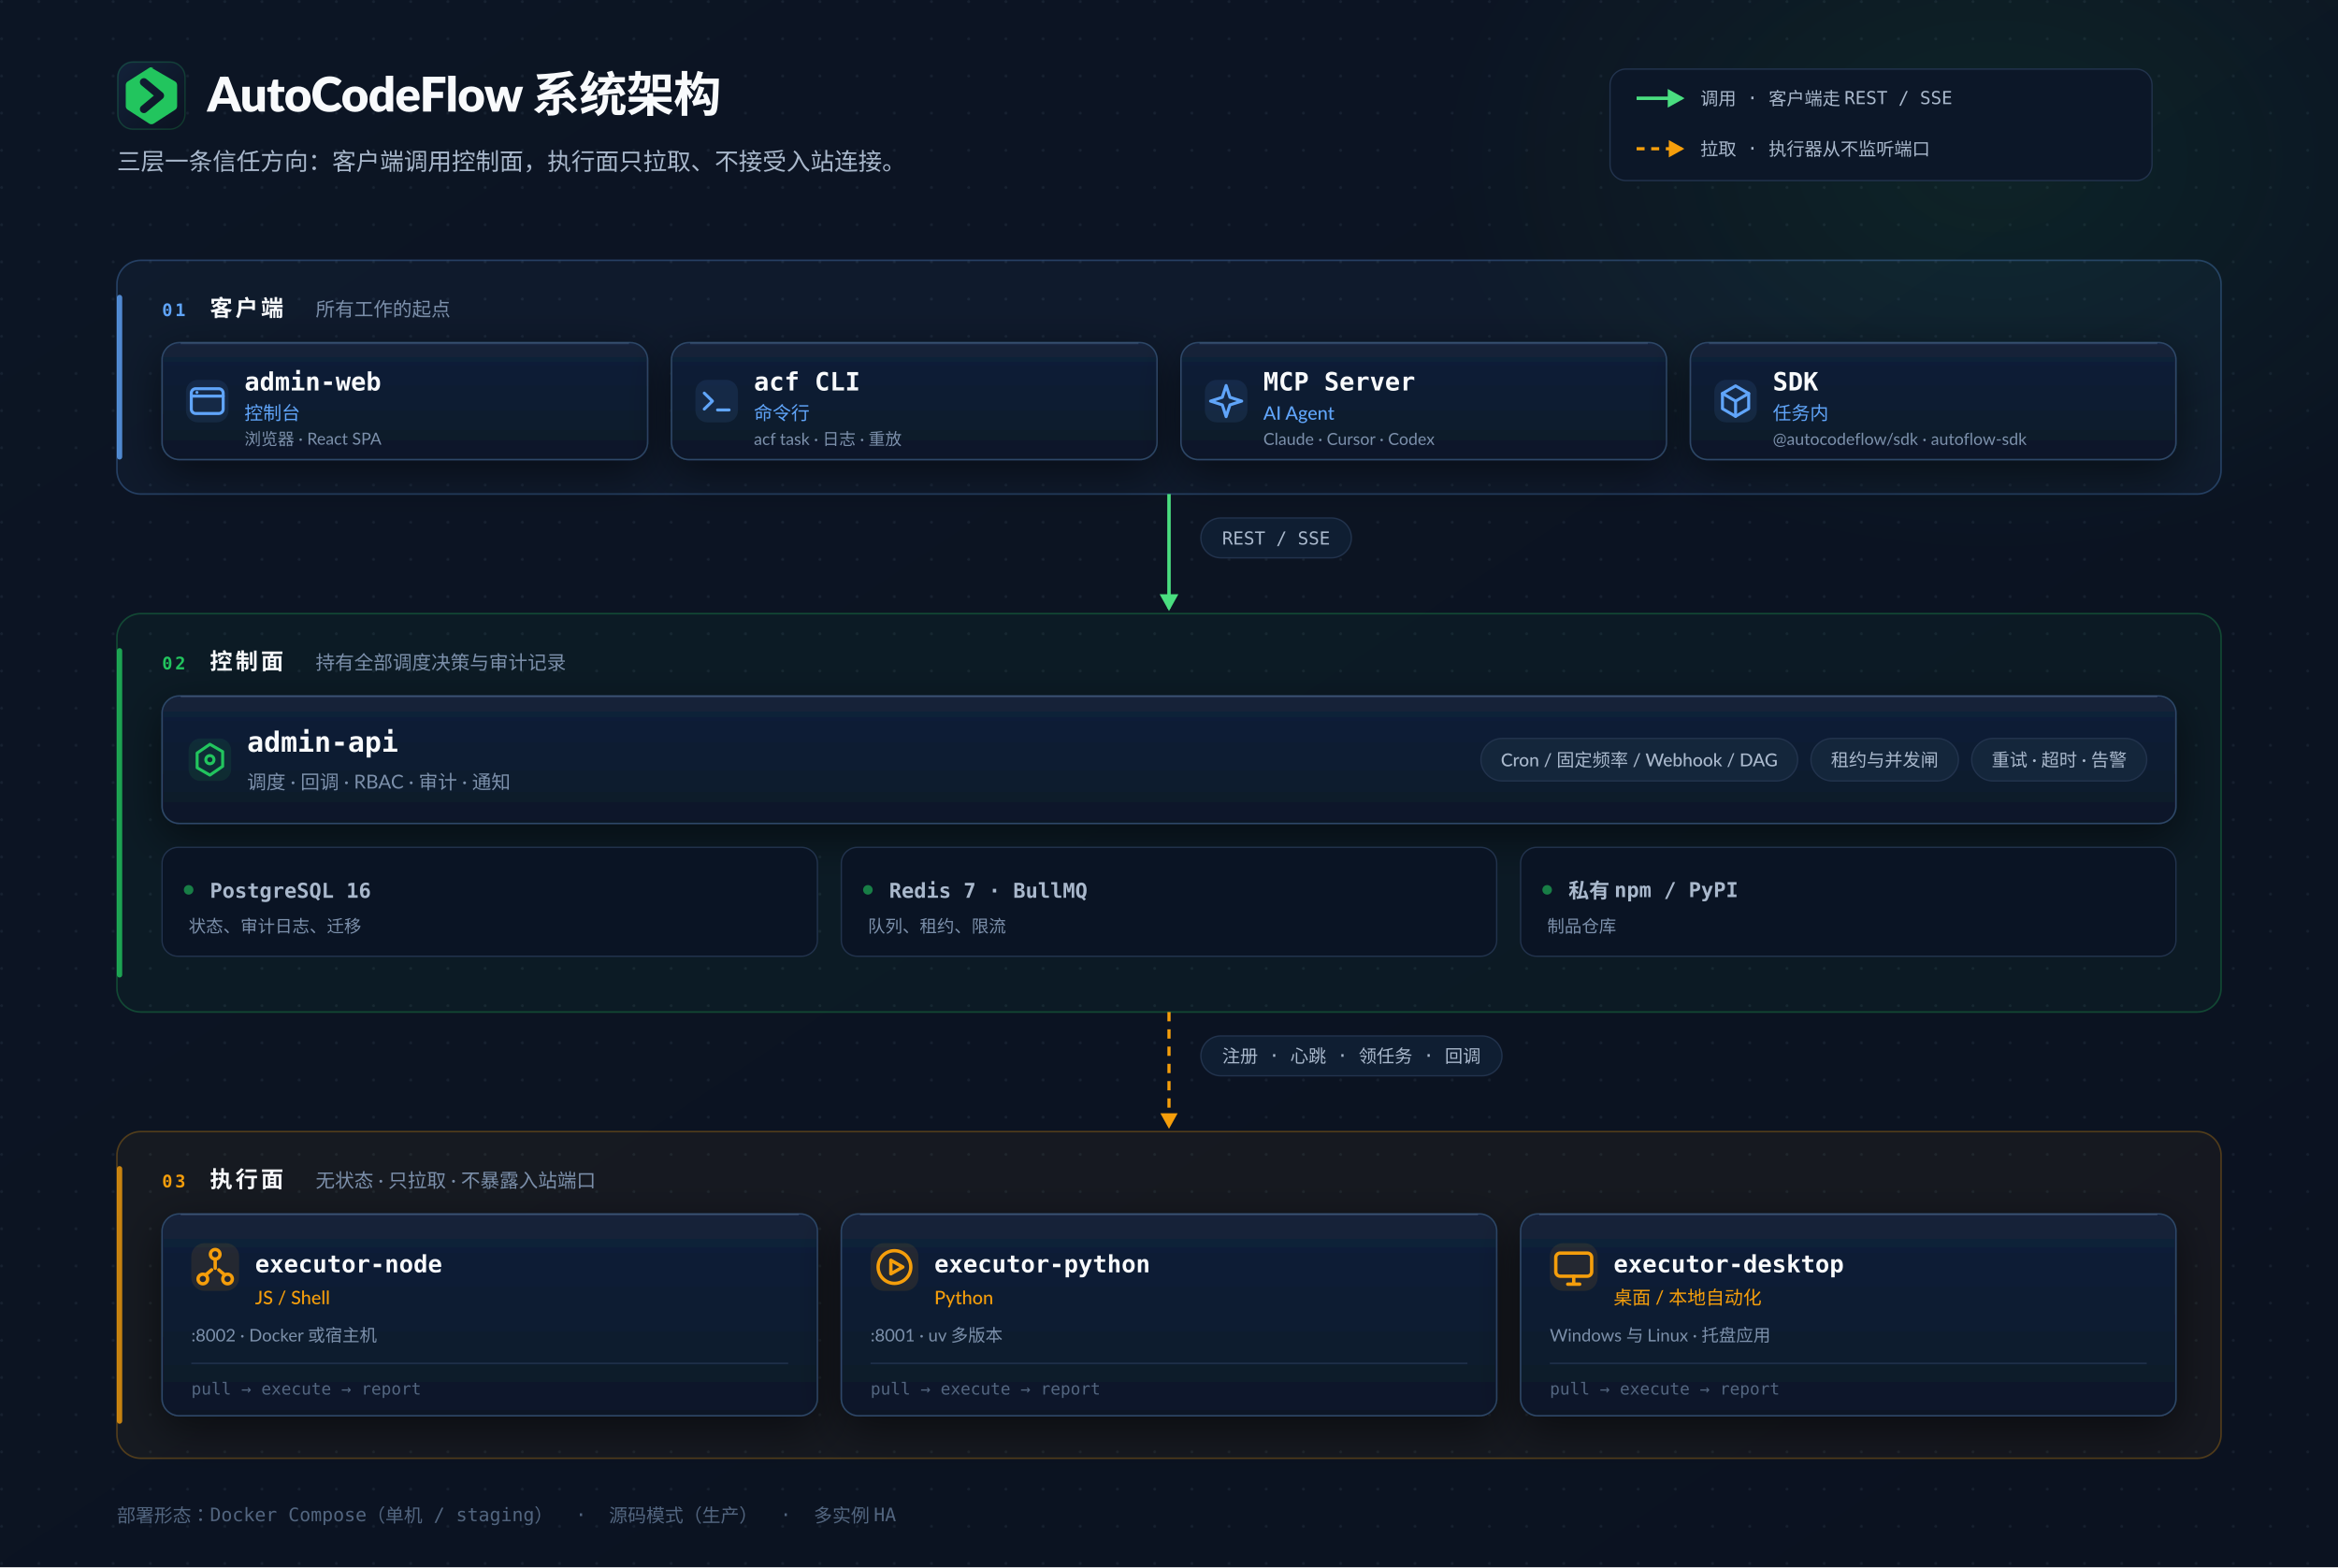
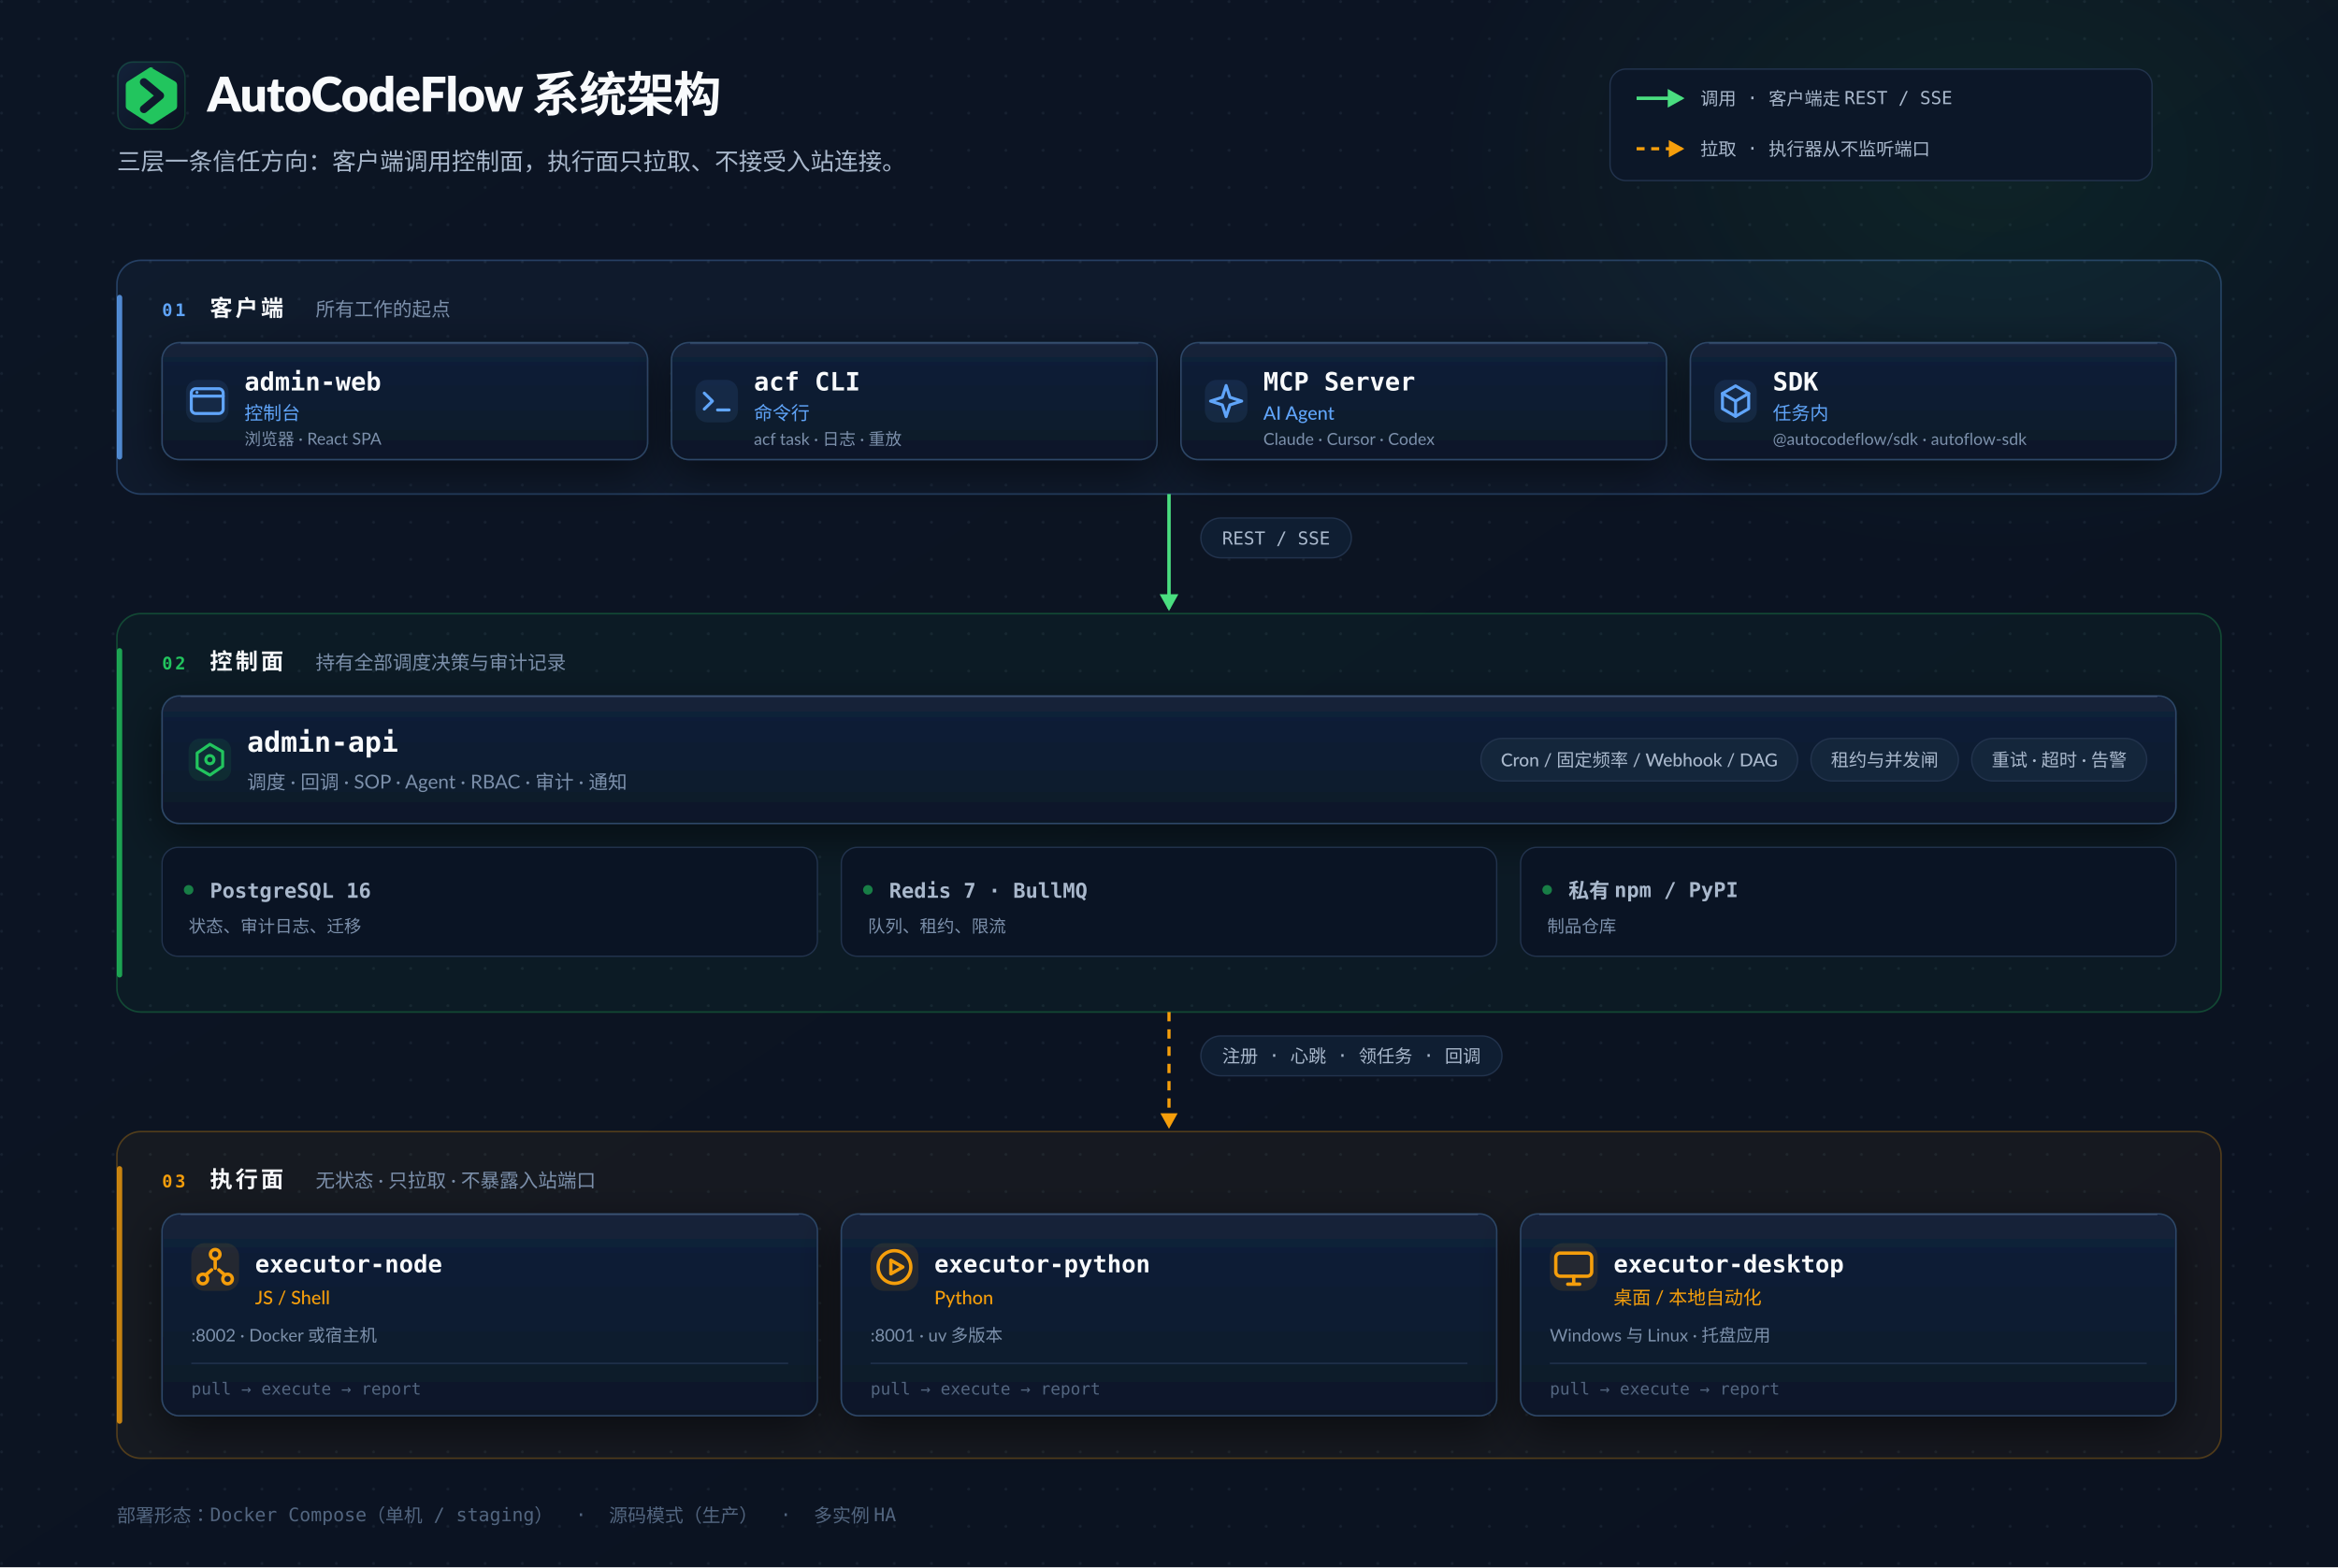
<svg xmlns="http://www.w3.org/2000/svg" viewBox="0 0 1760 1180" width="1760" height="1180" role="img">
  <defs>
    <linearGradient id="abg" x1="0" y1="0" x2="1" y2="1">
      <stop offset="0" stop-color="#0C1524" />
      <stop offset="1" stop-color="#0B1220" />
    </linearGradient>
    <radialGradient id="aglow" cx="0.5" cy="0.5" r="0.5">
      <stop offset="0" stop-color="#22C55E" stop-opacity="0.09" />
      <stop offset="1" stop-color="#22C55E" stop-opacity="0" />
    </radialGradient>
    <pattern id="adots" width="28" height="28" patternUnits="userSpaceOnUse">
      <circle cx="1.2" cy="1.2" r="1.1" fill="#8FA6C4" fill-opacity="0.09" />
    </pattern>
    <linearGradient id="card2" x1="0" y1="0" x2="0" y2="1">
      <stop offset="0" stop-color="#12213A" />
      <stop offset="1" stop-color="#0E1828" />
    </linearGradient>
    <marker id="arrow" viewBox="0 0 12 12" refX="8.5" refY="6" markerWidth="6.5" markerHeight="6.5" orient="auto">
      <path d="M1 1 L10 6 L1 11 Z" fill="#4ADE80" />
    </marker>
    <marker id="arrow-amber" viewBox="0 0 12 12" refX="8.5" refY="6" markerWidth="6.5" markerHeight="6.5" orient="auto">
      <path d="M1 1 L10 6 L1 11 Z" fill="#F59E0B" />
    </marker>
    <filter id="acard" x="-25%" y="-45%" width="150%" height="210%">
      <feDropShadow dx="0" dy="10" stdDeviation="16" flood-color="#000" flood-opacity="0.5" />
    </filter>
  </defs>
  <rect x="0" y="0" width="1760" height="1180" fill="url(#abg)" />
  <rect x="0" y="0" width="1760" height="1180" fill="url(#adots)" />
  <ellipse cx="1500" cy="120" rx="420" ry="300" fill="url(#aglow)" />
  <g transform="translate(88,46)">
    <defs>
      <linearGradient id="mark-bg" x1="0" y1="0" x2="1" y2="1">
        <stop offset="0" stop-color="#13223A" />
        <stop offset="1" stop-color="#0B1220" />
      </linearGradient>
      <mask id="mark-cut">
        <rect width="52" height="52" fill="#fff" />
        <path d="M20.312 15.844 L32.5 26 L20.312 36.156" fill="none" stroke="#000" stroke-width="6.013" stroke-linecap="round" stroke-linejoin="round" />
      </mask>
    </defs>
    <rect width="52" height="52" rx="12.168" fill="url(#mark-bg)" />
    <rect x="0.75" y="0.75" width="50.5" height="50.5" rx="11.418" fill="none" stroke="#22C55E" stroke-opacity="0.22" stroke-width="1" />
    <path d="M26 5.037 L43.712 15.275 a3.25 3.25 0 0 1 1.625 2.844 V33.881 a3.25 3.25 0 0 1 -1.625 2.844 L27.625 47.125 a3.25 3.25 0 0 1 -3.25 0 L8.287 36.725 a3.25 3.25 0 0 1 -1.625 -2.844 V18.119 a3.25 3.25 0 0 1 1.625 -2.844 L24.375 5.037 a3.25 3.25 0 0 1 3.25 0 Z" fill="#22C55E" mask="url(#mark-cut)" />
  </g>
  <text x="156" y="84" font-family="'Lato','Noto Sans CJK SC','DejaVu Sans',sans-serif" font-size="36" font-weight="900" fill="#F8FAFC" letter-spacing="-0.5" xml:space="preserve">AutoCodeFlow 系统架构</text>
  <text x="88" y="128" font-family="'Lato','Noto Sans CJK SC','DejaVu Sans',sans-serif" font-size="18" font-weight="400" fill="#A9B8CC" xml:space="preserve">三层一条信任方向：客户端调用控制面，执行面只拉取、不接受入站连接。</text>
  <rect x="1212" y="52" width="408" height="84" rx="12" fill="#0C1728" stroke="#22334D" stroke-width="1" />
  <path d="M1232 74 h34" stroke="#4ADE80" stroke-width="2.6" fill="none" marker-end="url(#arrow)" />
  <text x="1280" y="79" font-family="'DejaVu Sans Mono','Noto Sans Mono','Liberation Mono',monospace" font-size="13.5" font-weight="400" fill="#A9B8CC" xml:space="preserve">调用 · 客户端走 REST / SSE</text>
  <path d="M1232 112 h34" stroke="#F59E0B" stroke-width="2.4" stroke-dasharray="6 5" fill="none" marker-end="url(#arrow-amber)" />
  <text x="1280" y="117" font-family="'DejaVu Sans Mono','Noto Sans Mono','Liberation Mono',monospace" font-size="13.5" font-weight="400" fill="#A9B8CC" xml:space="preserve">拉取 · 执行器从不监听端口</text>
  <rect x="88" y="196" width="1584" height="176" rx="18" fill="#60A5FA" opacity="0.045" />
  <rect x="88" y="196" width="1584" height="176" rx="18" fill="none" stroke="#60A5FA" stroke-width="1.2" opacity="0.28" />
  <rect x="88" y="222" width="4" height="124" rx="2" fill="#60A5FA" opacity="0.8" />
  <text x="122" y="238" font-family="'DejaVu Sans Mono','Noto Sans Mono','Liberation Mono',monospace" font-size="13" font-weight="700" fill="#60A5FA" letter-spacing="2" xml:space="preserve">01</text>
  <text x="158" y="238" font-family="'Lato','Noto Sans CJK SC','DejaVu Sans',sans-serif" font-size="17" font-weight="700" fill="#F8FAFC" letter-spacing="2.2" xml:space="preserve">客户端</text>
  <text x="237.609" y="238" font-family="'Lato','Noto Sans CJK SC','DejaVu Sans',sans-serif" font-size="14.5" font-weight="400" fill="#7C90AB" xml:space="preserve">所有工作的起点</text>
  <rect x="88" y="462" width="1584" height="300" rx="18" fill="#22C55E" opacity="0.045" />
  <rect x="88" y="462" width="1584" height="300" rx="18" fill="none" stroke="#22C55E" stroke-width="1.2" opacity="0.28" />
  <rect x="88" y="488" width="4" height="248" rx="2" fill="#22C55E" opacity="0.8" />
  <text x="122" y="504" font-family="'DejaVu Sans Mono','Noto Sans Mono','Liberation Mono',monospace" font-size="13" font-weight="700" fill="#22C55E" letter-spacing="2" xml:space="preserve">02</text>
  <text x="158" y="504" font-family="'Lato','Noto Sans CJK SC','DejaVu Sans',sans-serif" font-size="17" font-weight="700" fill="#F8FAFC" letter-spacing="2.2" xml:space="preserve">控制面</text>
  <text x="237.609" y="504" font-family="'Lato','Noto Sans CJK SC','DejaVu Sans',sans-serif" font-size="14.5" font-weight="400" fill="#7C90AB" xml:space="preserve">持有全部调度决策与审计记录</text>
  <rect x="88" y="852" width="1584" height="246" rx="18" fill="#F59E0B" opacity="0.045" />
  <rect x="88" y="852" width="1584" height="246" rx="18" fill="none" stroke="#F59E0B" stroke-width="1.2" opacity="0.28" />
  <rect x="88" y="878" width="4" height="194" rx="2" fill="#F59E0B" opacity="0.8" />
  <text x="122" y="894" font-family="'DejaVu Sans Mono','Noto Sans Mono','Liberation Mono',monospace" font-size="13" font-weight="700" fill="#F59E0B" letter-spacing="2" xml:space="preserve">03</text>
  <text x="158" y="894" font-family="'Lato','Noto Sans CJK SC','DejaVu Sans',sans-serif" font-size="17" font-weight="700" fill="#F8FAFC" letter-spacing="2.2" xml:space="preserve">执行面</text>
  <text x="237.609" y="894" font-family="'Lato','Noto Sans CJK SC','DejaVu Sans',sans-serif" font-size="14.5" font-weight="400" fill="#7C90AB" xml:space="preserve">无状态 · 只拉取 · 不暴露入站端口</text>
  <g filter="url(#acard)">
    <rect x="122" y="258" width="365.5" height="88" rx="13" fill="url(#card2)" stroke="#2E4767" stroke-width="1.1" />
  </g>
  <rect x="136" y="258" width="337.5" height="1.2" fill="#7C93B4" opacity="0.22" />
  <g transform="translate(140,286)">
    <rect x="0" y="0" width="32" height="32" rx="8.96" fill="#60A5FA" opacity="0.1" />
    <g transform="scale(1.33333)" fill="none" stroke="#60A5FA" stroke-width="1.7" stroke-linecap="round" stroke-linejoin="round" color="#60A5FA">
      <rect x="3" y="5" width="18" height="14" rx="2.5" />
      <path d="M3 9.2h18" />
      <circle cx="6.2" cy="7.1" r=".85" fill="currentColor" stroke="none" />
    </g>
  </g>
  <text x="184" y="294" font-family="'DejaVu Sans Mono','Noto Sans Mono','Liberation Mono',monospace" font-size="19" font-weight="700" fill="#F8FAFC" xml:space="preserve">admin-web</text>
  <text x="184" y="316" font-family="'Lato','Noto Sans CJK SC','DejaVu Sans',sans-serif" font-size="14" font-weight="500" fill="#60A5FA" xml:space="preserve">控制台</text>
  <text x="184" y="335" font-family="'Lato','Noto Sans CJK SC','DejaVu Sans',sans-serif" font-size="12.5" font-weight="400" fill="#7C90AB" xml:space="preserve">浏览器 · React SPA</text>
  <g filter="url(#acard)">
    <rect x="505.5" y="258" width="365.5" height="88" rx="13" fill="url(#card2)" stroke="#2E4767" stroke-width="1.1" />
  </g>
  <rect x="519.5" y="258" width="337.5" height="1.2" fill="#7C93B4" opacity="0.22" />
  <g transform="translate(523.5,286)">
    <rect x="0" y="0" width="32" height="32" rx="8.96" fill="#60A5FA" opacity="0.1" />
    <g transform="scale(1.33333)" fill="none" stroke="#60A5FA" stroke-width="1.7" stroke-linecap="round" stroke-linejoin="round" color="#60A5FA">
      <path d="M5 7.5l4.6 4.5L5 16.5" />
      <path d="M12.5 17h6.5" />
    </g>
  </g>
  <text x="567.5" y="294" font-family="'DejaVu Sans Mono','Noto Sans Mono','Liberation Mono',monospace" font-size="19" font-weight="700" fill="#F8FAFC" xml:space="preserve">acf CLI</text>
  <text x="567.5" y="316" font-family="'Lato','Noto Sans CJK SC','DejaVu Sans',sans-serif" font-size="14" font-weight="500" fill="#60A5FA" xml:space="preserve">命令行</text>
  <text x="567.5" y="335" font-family="'Lato','Noto Sans CJK SC','DejaVu Sans',sans-serif" font-size="12.5" font-weight="400" fill="#7C90AB" xml:space="preserve">acf task · 日志 · 重放</text>
  <g filter="url(#acard)">
    <rect x="889" y="258" width="365.5" height="88" rx="13" fill="url(#card2)" stroke="#2E4767" stroke-width="1.1" />
  </g>
  <rect x="903" y="258" width="337.5" height="1.2" fill="#7C93B4" opacity="0.22" />
  <g transform="translate(907,286)">
    <rect x="0" y="0" width="32" height="32" rx="8.96" fill="#60A5FA" opacity="0.1" />
    <g transform="scale(1.33333)" fill="none" stroke="#60A5FA" stroke-width="1.7" stroke-linecap="round" stroke-linejoin="round" color="#60A5FA">
      <path d="M12 3.2l2.15 6.65L20.8 12l-6.65 2.15L12 20.8l-2.15-6.65L3.2 12l6.65-2.15z" />
    </g>
  </g>
  <text x="951" y="294" font-family="'DejaVu Sans Mono','Noto Sans Mono','Liberation Mono',monospace" font-size="19" font-weight="700" fill="#F8FAFC" xml:space="preserve">MCP Server</text>
  <text x="951" y="316" font-family="'Lato','Noto Sans CJK SC','DejaVu Sans',sans-serif" font-size="14" font-weight="500" fill="#60A5FA" xml:space="preserve">AI Agent</text>
  <text x="951" y="335" font-family="'Lato','Noto Sans CJK SC','DejaVu Sans',sans-serif" font-size="12.5" font-weight="400" fill="#7C90AB" xml:space="preserve">Claude · Cursor · Codex</text>
  <g filter="url(#acard)">
    <rect x="1272.5" y="258" width="365.5" height="88" rx="13" fill="url(#card2)" stroke="#2E4767" stroke-width="1.1" />
  </g>
  <rect x="1286.5" y="258" width="337.5" height="1.2" fill="#7C93B4" opacity="0.22" />
  <g transform="translate(1290.5,286)">
    <rect x="0" y="0" width="32" height="32" rx="8.96" fill="#60A5FA" opacity="0.1" />
    <g transform="scale(1.33333)" fill="none" stroke="#60A5FA" stroke-width="1.7" stroke-linecap="round" stroke-linejoin="round" color="#60A5FA">
      <path d="M12 3.4l7.4 4.3v8.6L12 20.6l-7.4-4.3V7.7z" />
      <path d="M4.6 7.7L12 12l7.4-4.3" />
      <path d="M12 12v8.6" />
    </g>
  </g>
  <text x="1334.5" y="294" font-family="'DejaVu Sans Mono','Noto Sans Mono','Liberation Mono',monospace" font-size="19" font-weight="700" fill="#F8FAFC" xml:space="preserve">SDK</text>
  <text x="1334.5" y="316" font-family="'Lato','Noto Sans CJK SC','DejaVu Sans',sans-serif" font-size="14" font-weight="500" fill="#60A5FA" xml:space="preserve">任务内</text>
  <text x="1334.5" y="335" font-family="'Lato','Noto Sans CJK SC','DejaVu Sans',sans-serif" font-size="12.5" font-weight="400" fill="#7C90AB" xml:space="preserve">@autocodeflow/sdk · autoflow-sdk</text>
  <g filter="url(#acard)">
    <rect x="122" y="524" width="1516" height="96" rx="13" fill="url(#card2)" stroke="#2E4767" stroke-width="1.1" />
  </g>
  <rect x="136" y="524" width="1488" height="1.2" fill="#7C93B4" opacity="0.22" />
  <g transform="translate(142,556)">
    <rect x="0" y="0" width="32" height="32" rx="8.96" fill="#22C55E" opacity="0.1" />
    <g transform="scale(1.33333)" fill="none" stroke="#22C55E" stroke-width="1.7" stroke-linecap="round" stroke-linejoin="round" color="#22C55E">
      <path d="M12 3.3l7.2 4.15v8.3L12 20.7l-7.2-4.15v-8.3z" />
      <circle cx="12" cy="12" r="2.3" />
    </g>
  </g>
  <text x="186" y="566" font-family="'DejaVu Sans Mono','Noto Sans Mono','Liberation Mono',monospace" font-size="21" font-weight="700" fill="#F8FAFC" xml:space="preserve">admin-api</text>
-   <text x="186" y="594" font-family="'Lato','Noto Sans CJK SC','DejaVu Sans',sans-serif" font-size="14.5" font-weight="400" fill="#7C90AB" xml:space="preserve">调度 · 回调 · RBAC · 审计 · 通知</text>
+   <text x="186" y="594" font-family="'Lato','Noto Sans CJK SC','DejaVu Sans',sans-serif" font-size="14.5" font-weight="400" fill="#7C90AB" xml:space="preserve">调度 · 回调 · SOP · Agent · RBAC · 审计 · 通知</text>
  <rect x="1114.81" y="556" width="238.438" height="32" rx="16" fill="#14263B" stroke="#22334D" stroke-width="1" />
  <text x="1129.81" y="577" font-family="'Lato','Noto Sans CJK SC','DejaVu Sans',sans-serif" font-size="13.5" font-weight="500" fill="#A9B8CC" xml:space="preserve">Cron / 固定频率 / Webhook / DAG</text>
  <rect x="1363.25" y="556" width="111" height="32" rx="16" fill="#14263B" stroke="#22334D" stroke-width="1" />
  <text x="1378.25" y="577" font-family="'Lato','Noto Sans CJK SC','DejaVu Sans',sans-serif" font-size="13.5" font-weight="500" fill="#A9B8CC" xml:space="preserve">租约与并发闸</text>
  <rect x="1484.25" y="556" width="131.75" height="32" rx="16" fill="#14263B" stroke="#22334D" stroke-width="1" />
  <text x="1499.25" y="577" font-family="'Lato','Noto Sans CJK SC','DejaVu Sans',sans-serif" font-size="13.5" font-weight="500" fill="#A9B8CC" xml:space="preserve">重试 · 超时 · 告警</text>
  <rect x="122" y="638" width="493.333" height="82" rx="12" fill="#0A1424" stroke="#22334D" stroke-width="1" />
  <circle cx="142" cy="670" r="3.6" fill="#22C55E" opacity="0.6" />
  <text x="158" y="676" font-family="'DejaVu Sans Mono','Noto Sans Mono','Liberation Mono',monospace" font-size="15.5" font-weight="700" fill="#A9B8CC" xml:space="preserve">PostgreSQL 16</text>
  <text x="142" y="702" font-family="'Lato','Noto Sans CJK SC','DejaVu Sans',sans-serif" font-size="13" font-weight="400" fill="#7C90AB" xml:space="preserve">状态、审计日志、迁移</text>
  <rect x="633.333" y="638" width="493.333" height="82" rx="12" fill="#0A1424" stroke="#22334D" stroke-width="1" />
  <circle cx="653.333" cy="670" r="3.6" fill="#22C55E" opacity="0.6" />
  <text x="669.333" y="676" font-family="'DejaVu Sans Mono','Noto Sans Mono','Liberation Mono',monospace" font-size="15.5" font-weight="700" fill="#A9B8CC" xml:space="preserve">Redis 7 · BullMQ</text>
  <text x="653.333" y="702" font-family="'Lato','Noto Sans CJK SC','DejaVu Sans',sans-serif" font-size="13" font-weight="400" fill="#7C90AB" xml:space="preserve">队列、租约、限流</text>
  <rect x="1144.67" y="638" width="493.333" height="82" rx="12" fill="#0A1424" stroke="#22334D" stroke-width="1" />
  <circle cx="1164.67" cy="670" r="3.6" fill="#22C55E" opacity="0.6" />
  <text x="1180.67" y="676" font-family="'DejaVu Sans Mono','Noto Sans Mono','Liberation Mono',monospace" font-size="15.5" font-weight="700" fill="#A9B8CC" xml:space="preserve">私有 npm / PyPI</text>
  <text x="1164.67" y="702" font-family="'Lato','Noto Sans CJK SC','DejaVu Sans',sans-serif" font-size="13" font-weight="400" fill="#7C90AB" xml:space="preserve">制品仓库</text>
  <g filter="url(#acard)">
    <rect x="122" y="914" width="493.333" height="152" rx="13" fill="url(#card2)" stroke="#2E4767" stroke-width="1.1" />
  </g>
  <rect x="136" y="914" width="465.333" height="1.2" fill="#7C93B4" opacity="0.22" />
  <g transform="translate(144,936)">
    <rect x="0" y="0" width="36" height="36" rx="10.08" fill="#F59E0B" opacity="0.1" />
    <g transform="scale(1.5)" fill="none" stroke="#F59E0B" stroke-width="1.7" stroke-linecap="round" stroke-linejoin="round" color="#F59E0B">
      <circle cx="12" cy="5.6" r="2.4" />
      <circle cx="5.8" cy="18" r="2.4" />
      <circle cx="18.2" cy="18" r="2.4" />
      <path d="M12 8v4.6M10.2 13.4l-2.9 2.5M13.8 13.4l2.9 2.5" />
    </g>
  </g>
  <text x="192" y="958" font-family="'DejaVu Sans Mono','Noto Sans Mono','Liberation Mono',monospace" font-size="18" font-weight="700" fill="#F8FAFC" xml:space="preserve">executor-node</text>
  <text x="192" y="982" font-family="'Lato','Noto Sans CJK SC','DejaVu Sans',sans-serif" font-size="14" font-weight="500" fill="#F59E0B" xml:space="preserve">JS / Shell</text>
  <text x="144" y="1010" font-family="'Lato','Noto Sans CJK SC','DejaVu Sans',sans-serif" font-size="13" font-weight="400" fill="#7C90AB" xml:space="preserve">:8002 · Docker 或宿主机</text>
  <rect x="144" y="1026" width="449.333" height="1" fill="#22334D" />
  <text x="144" y="1050" font-family="'DejaVu Sans Mono','Noto Sans Mono','Liberation Mono',monospace" font-size="12.5" font-weight="400" fill="#52657F" xml:space="preserve">pull → execute → report</text>
  <g filter="url(#acard)">
    <rect x="633.333" y="914" width="493.333" height="152" rx="13" fill="url(#card2)" stroke="#2E4767" stroke-width="1.1" />
  </g>
  <rect x="647.333" y="914" width="465.333" height="1.2" fill="#7C93B4" opacity="0.22" />
  <g transform="translate(655.333,936)">
    <rect x="0" y="0" width="36" height="36" rx="10.08" fill="#F59E0B" opacity="0.1" />
    <g transform="scale(1.5)" fill="none" stroke="#F59E0B" stroke-width="1.7" stroke-linecap="round" stroke-linejoin="round" color="#F59E0B">
      <circle cx="12" cy="12" r="8.2" />
      <path d="M10.2 8.6l6 3.4-6 3.4z" />
    </g>
  </g>
  <text x="703.333" y="958" font-family="'DejaVu Sans Mono','Noto Sans Mono','Liberation Mono',monospace" font-size="18" font-weight="700" fill="#F8FAFC" xml:space="preserve">executor-python</text>
  <text x="703.333" y="982" font-family="'Lato','Noto Sans CJK SC','DejaVu Sans',sans-serif" font-size="14" font-weight="500" fill="#F59E0B" xml:space="preserve">Python</text>
  <text x="655.333" y="1010" font-family="'Lato','Noto Sans CJK SC','DejaVu Sans',sans-serif" font-size="13" font-weight="400" fill="#7C90AB" xml:space="preserve">:8001 · uv 多版本</text>
  <rect x="655.333" y="1026" width="449.333" height="1" fill="#22334D" />
  <text x="655.333" y="1050" font-family="'DejaVu Sans Mono','Noto Sans Mono','Liberation Mono',monospace" font-size="12.5" font-weight="400" fill="#52657F" xml:space="preserve">pull → execute → report</text>
  <g filter="url(#acard)">
    <rect x="1144.67" y="914" width="493.333" height="152" rx="13" fill="url(#card2)" stroke="#2E4767" stroke-width="1.1" />
  </g>
  <rect x="1158.67" y="914" width="465.333" height="1.2" fill="#7C93B4" opacity="0.22" />
  <g transform="translate(1166.67,936)">
    <rect x="0" y="0" width="36" height="36" rx="10.08" fill="#F59E0B" opacity="0.1" />
    <g transform="scale(1.5)" fill="none" stroke="#F59E0B" stroke-width="1.7" stroke-linecap="round" stroke-linejoin="round" color="#F59E0B">
      <rect x="3" y="5" width="18" height="11.6" rx="2.2" />
      <path d="M9 20.6h6M12 16.6v4" />
    </g>
  </g>
  <text x="1214.67" y="958" font-family="'DejaVu Sans Mono','Noto Sans Mono','Liberation Mono',monospace" font-size="18" font-weight="700" fill="#F8FAFC" xml:space="preserve">executor-desktop</text>
  <text x="1214.67" y="982" font-family="'Lato','Noto Sans CJK SC','DejaVu Sans',sans-serif" font-size="14" font-weight="500" fill="#F59E0B" xml:space="preserve">桌面 / 本地自动化</text>
  <text x="1166.67" y="1010" font-family="'Lato','Noto Sans CJK SC','DejaVu Sans',sans-serif" font-size="13" font-weight="400" fill="#7C90AB" xml:space="preserve">Windows 与 Linux · 托盘应用</text>
  <rect x="1166.67" y="1026" width="449.333" height="1" fill="#22334D" />
  <text x="1166.67" y="1050" font-family="'DejaVu Sans Mono','Noto Sans Mono','Liberation Mono',monospace" font-size="12.5" font-weight="400" fill="#52657F" xml:space="preserve">pull → execute → report</text>
  <path d="M880.0 372 V458" stroke="#4ADE80" stroke-width="2.6" fill="none" marker-end="url(#arrow)" />
  <rect x="904" y="390" width="113.281" height="30" rx="15" fill="#0F1E32" stroke="#22334D" stroke-width="1" />
  <text x="920" y="410" font-family="'DejaVu Sans Mono','Noto Sans Mono','Liberation Mono',monospace" font-size="13.5" font-weight="400" fill="#A9B8CC" xml:space="preserve">REST / SSE</text>
  <path d="M880.0 762 V848" stroke="#F59E0B" stroke-width="2.4" stroke-dasharray="7 6" fill="none" marker-end="url(#arrow-amber)" />
  <rect x="904" y="780" width="226.656" height="30" rx="15" fill="#0F1E32" stroke="#22334D" stroke-width="1" />
  <text x="920" y="800" font-family="'DejaVu Sans Mono','Noto Sans Mono','Liberation Mono',monospace" font-size="13.5" font-weight="400" fill="#A9B8CC" xml:space="preserve">注册 · 心跳 · 领任务 · 回调</text>
  <text x="88" y="1146" font-family="'DejaVu Sans Mono','Noto Sans Mono','Liberation Mono',monospace" font-size="14" font-weight="400" fill="#52657F" xml:space="preserve">部署形态：Docker Compose（单机 / staging）  ·  源码模式（生产）  ·  多实例 HA</text>
</svg>
